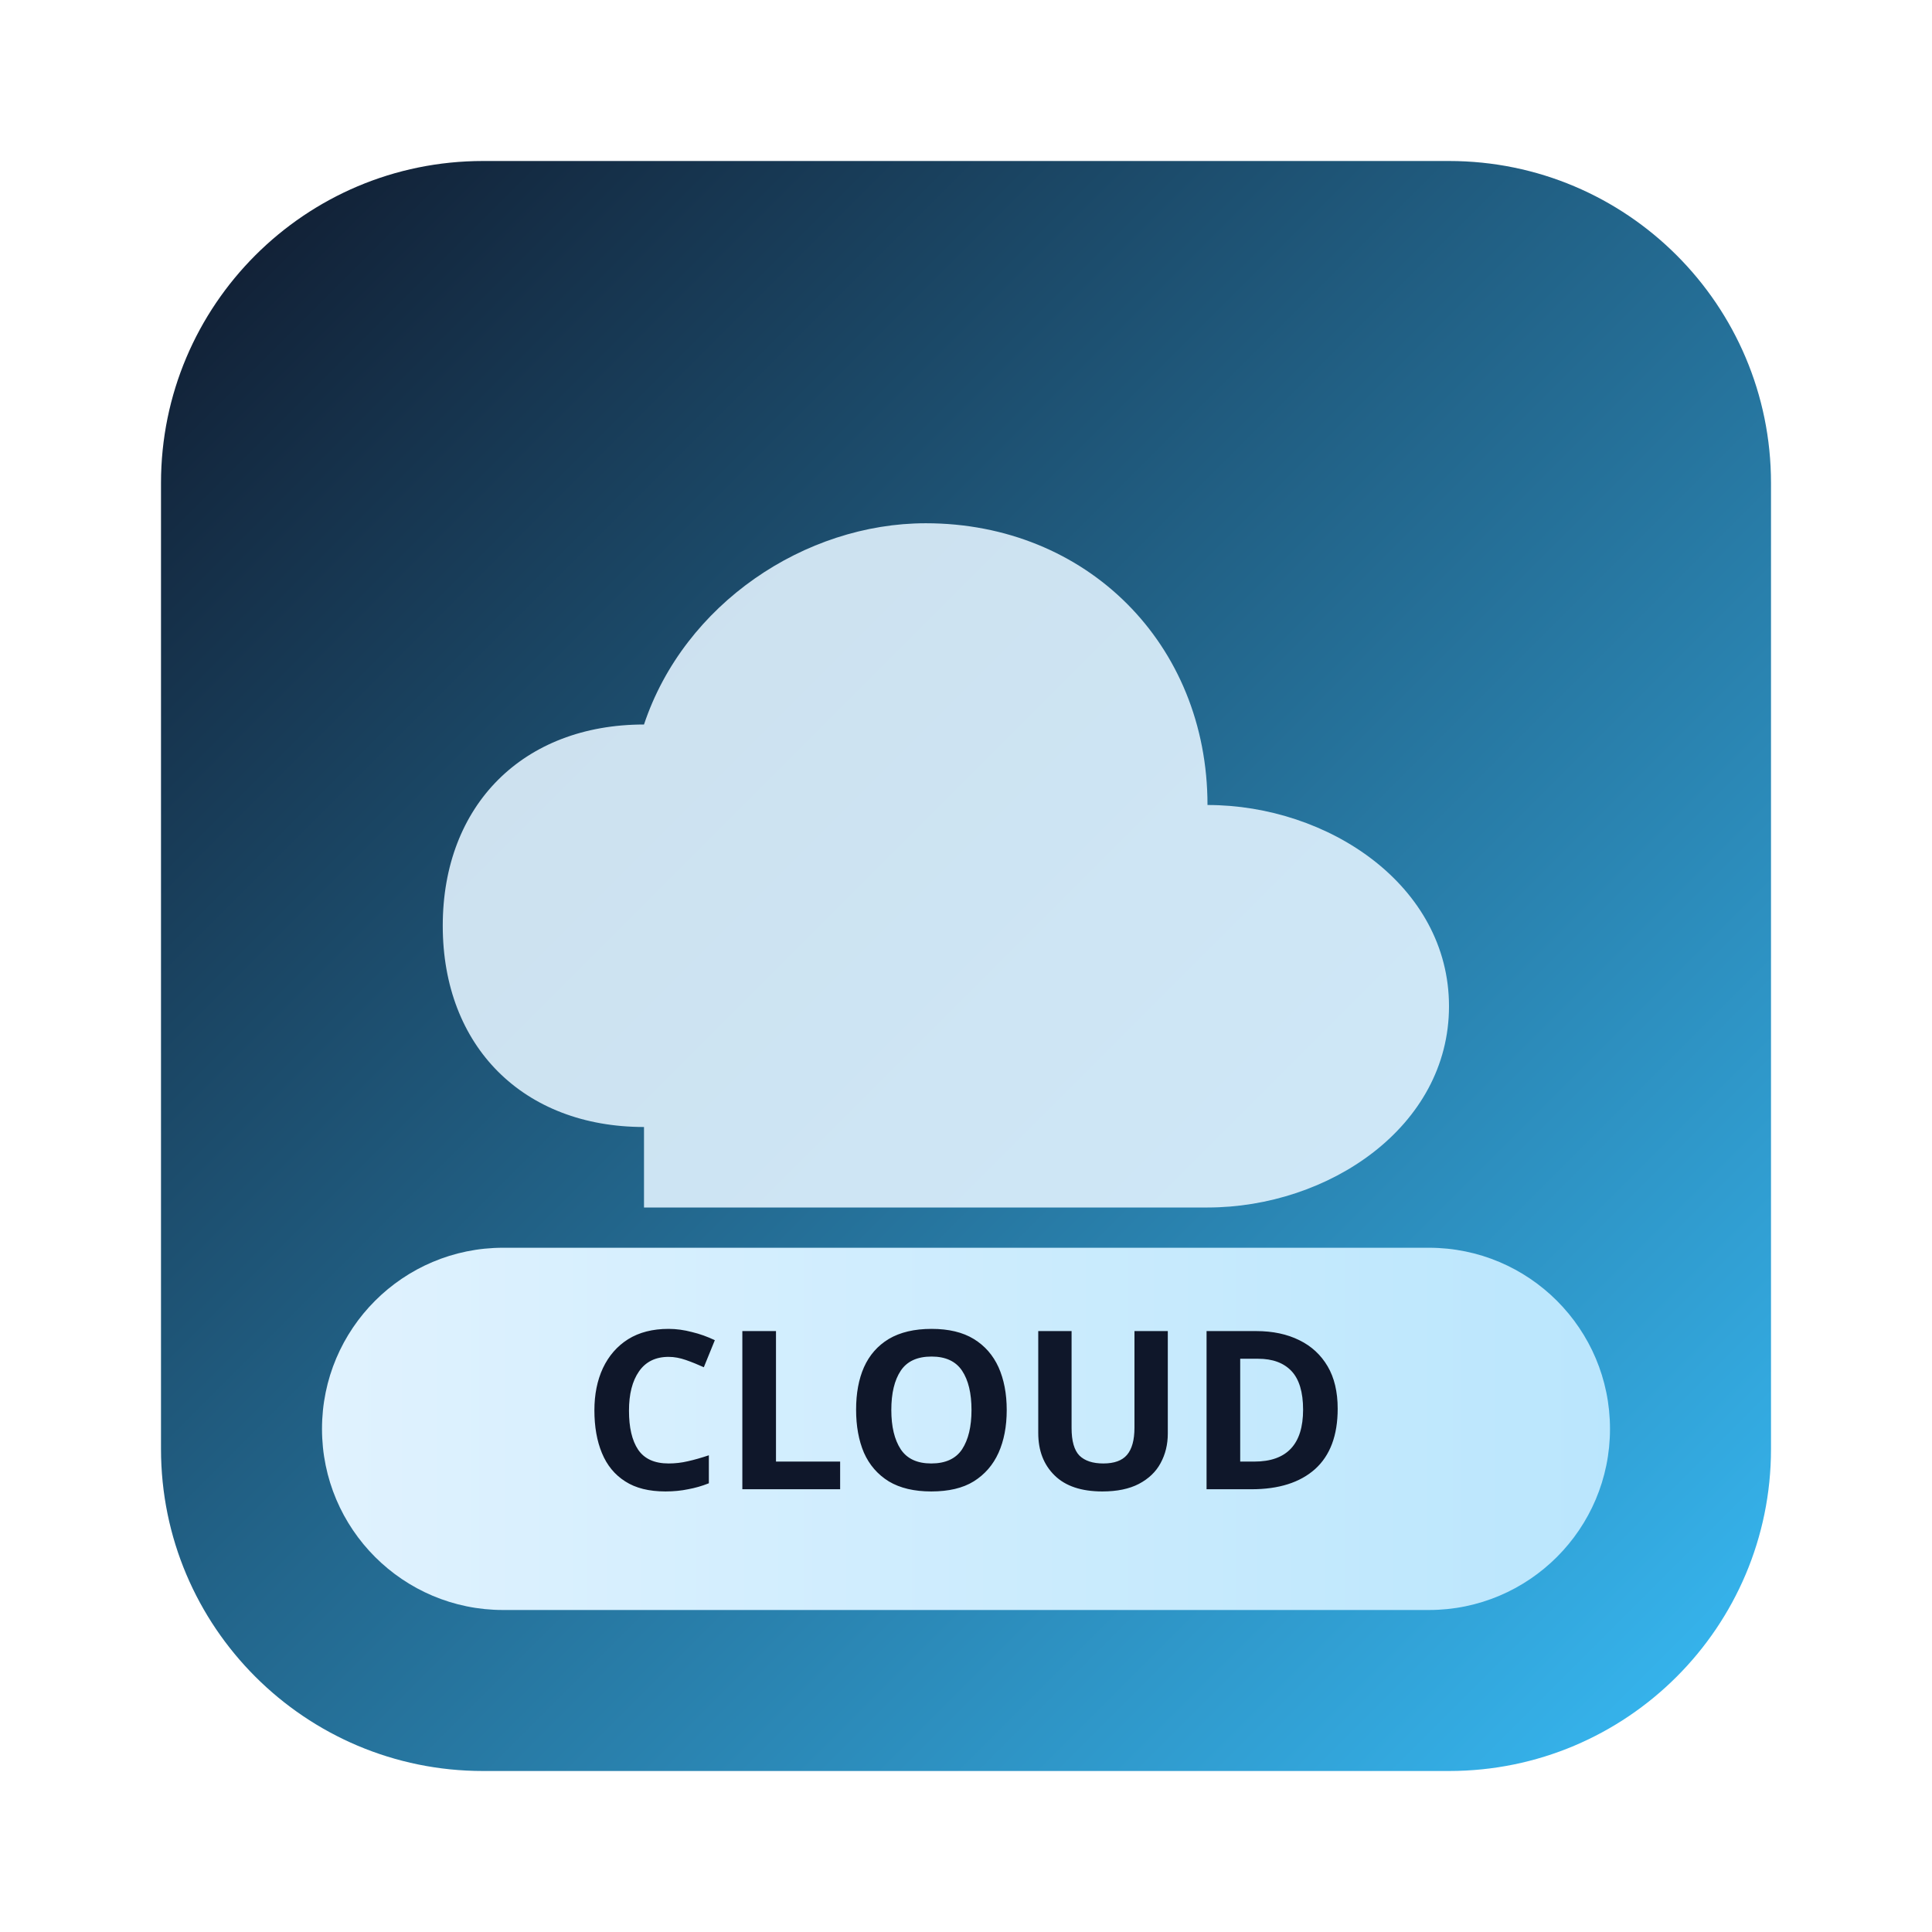
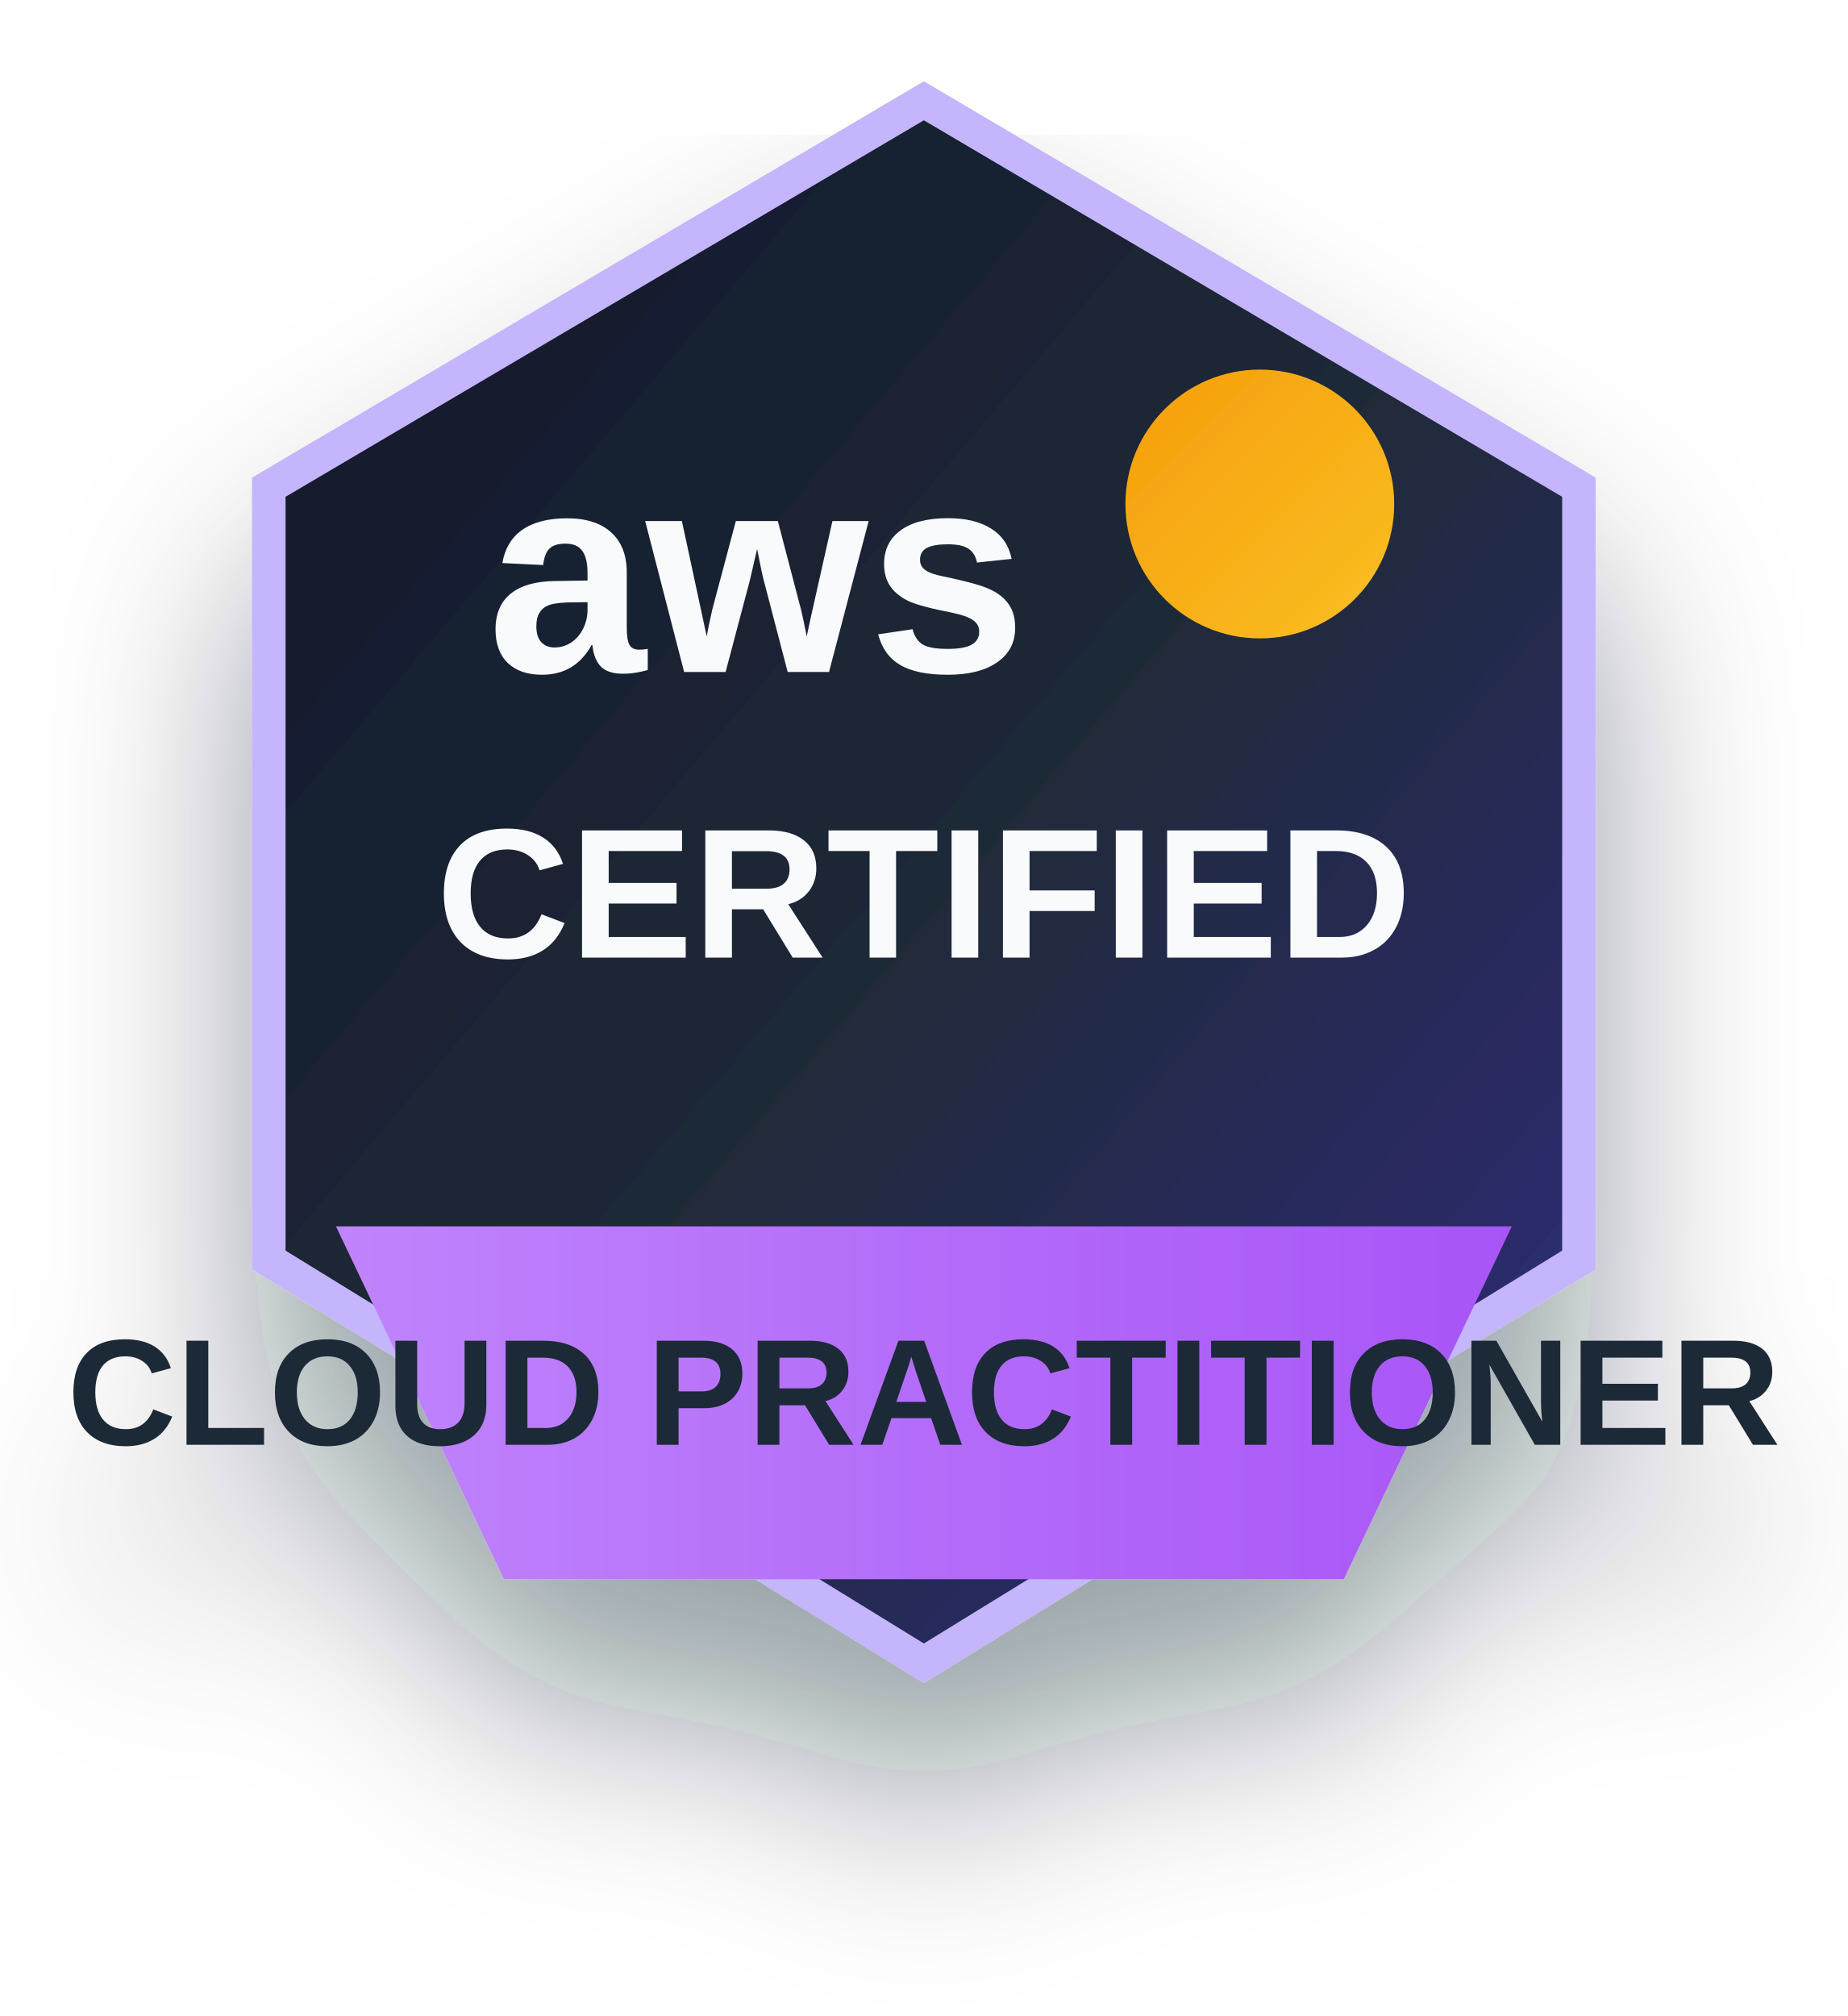
- <svg xmlns="http://www.w3.org/2000/svg" width="96" height="96" viewBox="0 0 96 96">
+ <svg xmlns="http://www.w3.org/2000/svg" width="220" height="240" viewBox="0 0 220 240" role="img" aria-labelledby="title desc">
  <defs>
-     <linearGradient id="awsCloudGradient" x1="0%" y1="0%" x2="100%" y2="100%">
+     <linearGradient id="awsCloudHex" x1="0%" y1="0%" x2="100%" y2="100%">
      <stop offset="0%" stop-color="#0F172A" />
-       <stop offset="100%" stop-color="#38BDF8" />
+       <stop offset="50%" stop-color="#1F2937" />
+       <stop offset="100%" stop-color="#312E81" />
    </linearGradient>
-     <linearGradient id="awsCloudBanner" x1="0%" y1="0%" x2="100%" y2="0%">
-       <stop offset="0%" stop-color="#E0F2FE" />
-       <stop offset="100%" stop-color="#BAE6FD" />
+     <linearGradient id="awsCloudRibbon" x1="0%" y1="0%" x2="100%" y2="0%">
+       <stop offset="0%" stop-color="#C084FC" />
+       <stop offset="100%" stop-color="#A855F7" />
    </linearGradient>
+     <linearGradient id="awsCloudAccent" x1="0%" y1="0%" x2="100%" y2="100%">
+       <stop offset="0%" stop-color="#F59E0B" />
+       <stop offset="100%" stop-color="#FBBF24" />
+     </linearGradient>
+     <filter id="awsCloudShadow" x="-15%" y="-15%" width="130%" height="140%">
+       <feDropShadow dx="0" dy="16" stdDeviation="12" flood-color="#111827" flood-opacity="0.4" />
+     </filter>
  </defs>
-   <rect x="8" y="8" width="80" height="80" rx="16" fill="url(#awsCloudGradient)" />
-   <path d="M32 56C26 56 22 52 22 46C22 40 26 36 32 36C34 30 40 26 46 26C54 26 60 32 60 40C66 40 72 44 72 50C72 56 66 60 60 60H32Z" fill="#E0F2FE" opacity="0.9" />
-   <rect x="16" y="62" width="64" height="18" rx="9" fill="url(#awsCloudBanner)" />
-   <text x="48" y="74" text-anchor="middle" font-size="11" font-family="'Segoe UI', sans-serif" fill="#0F172A" font-weight="700">CLOUD</text>
+   <g filter="url(#awsCloudShadow)">
+     <path d="M110 12L188 58V150L110 198L32 150V58L110 12Z" fill="url(#awsCloudHex)" stroke="#C4B5FD" stroke-width="4" />
+     <text x="58" y="80" font-family="'Segoe UI', 'Helvetica Neue', Arial, sans-serif" font-size="34" font-weight="700" fill="#F8FAFC">
+       aws
+     </text>
+     <circle cx="150" cy="60" r="16" fill="url(#awsCloudAccent)" />
+     <text x="110" y="114" text-anchor="middle" font-family="'Segoe UI', 'Helvetica Neue', Arial, sans-serif" font-size="22" fill="#F8FAFC" font-weight="700">
+       CERTIFIED
+     </text>
+     <path d="M40 146H180L160 188H60L40 146Z" fill="url(#awsCloudRibbon)" />
+     <text x="110" y="172" text-anchor="middle" font-family="'Segoe UI', 'Helvetica Neue', Arial, sans-serif" font-size="18" fill="#1F2937" font-weight="700">
+       CLOUD PRACTITIONER
+     </text>
+   </g>
</svg>
